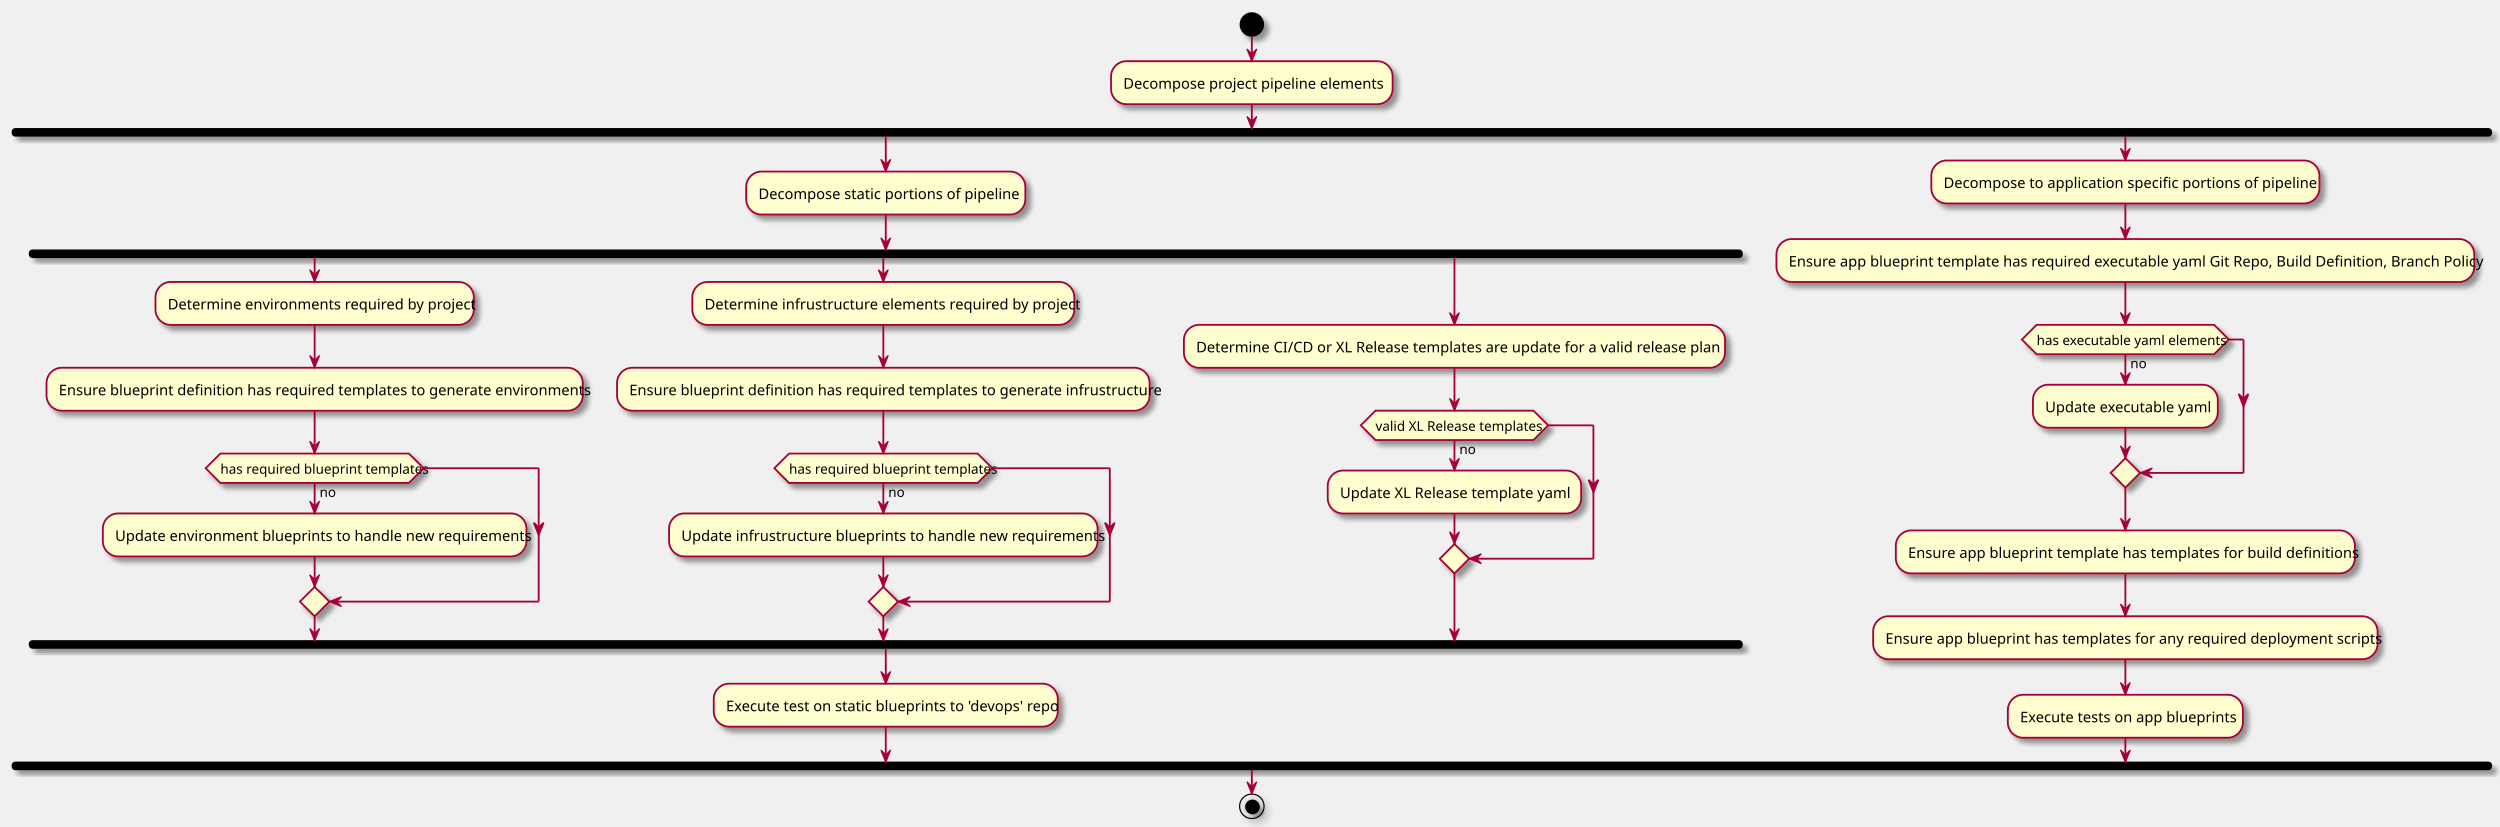
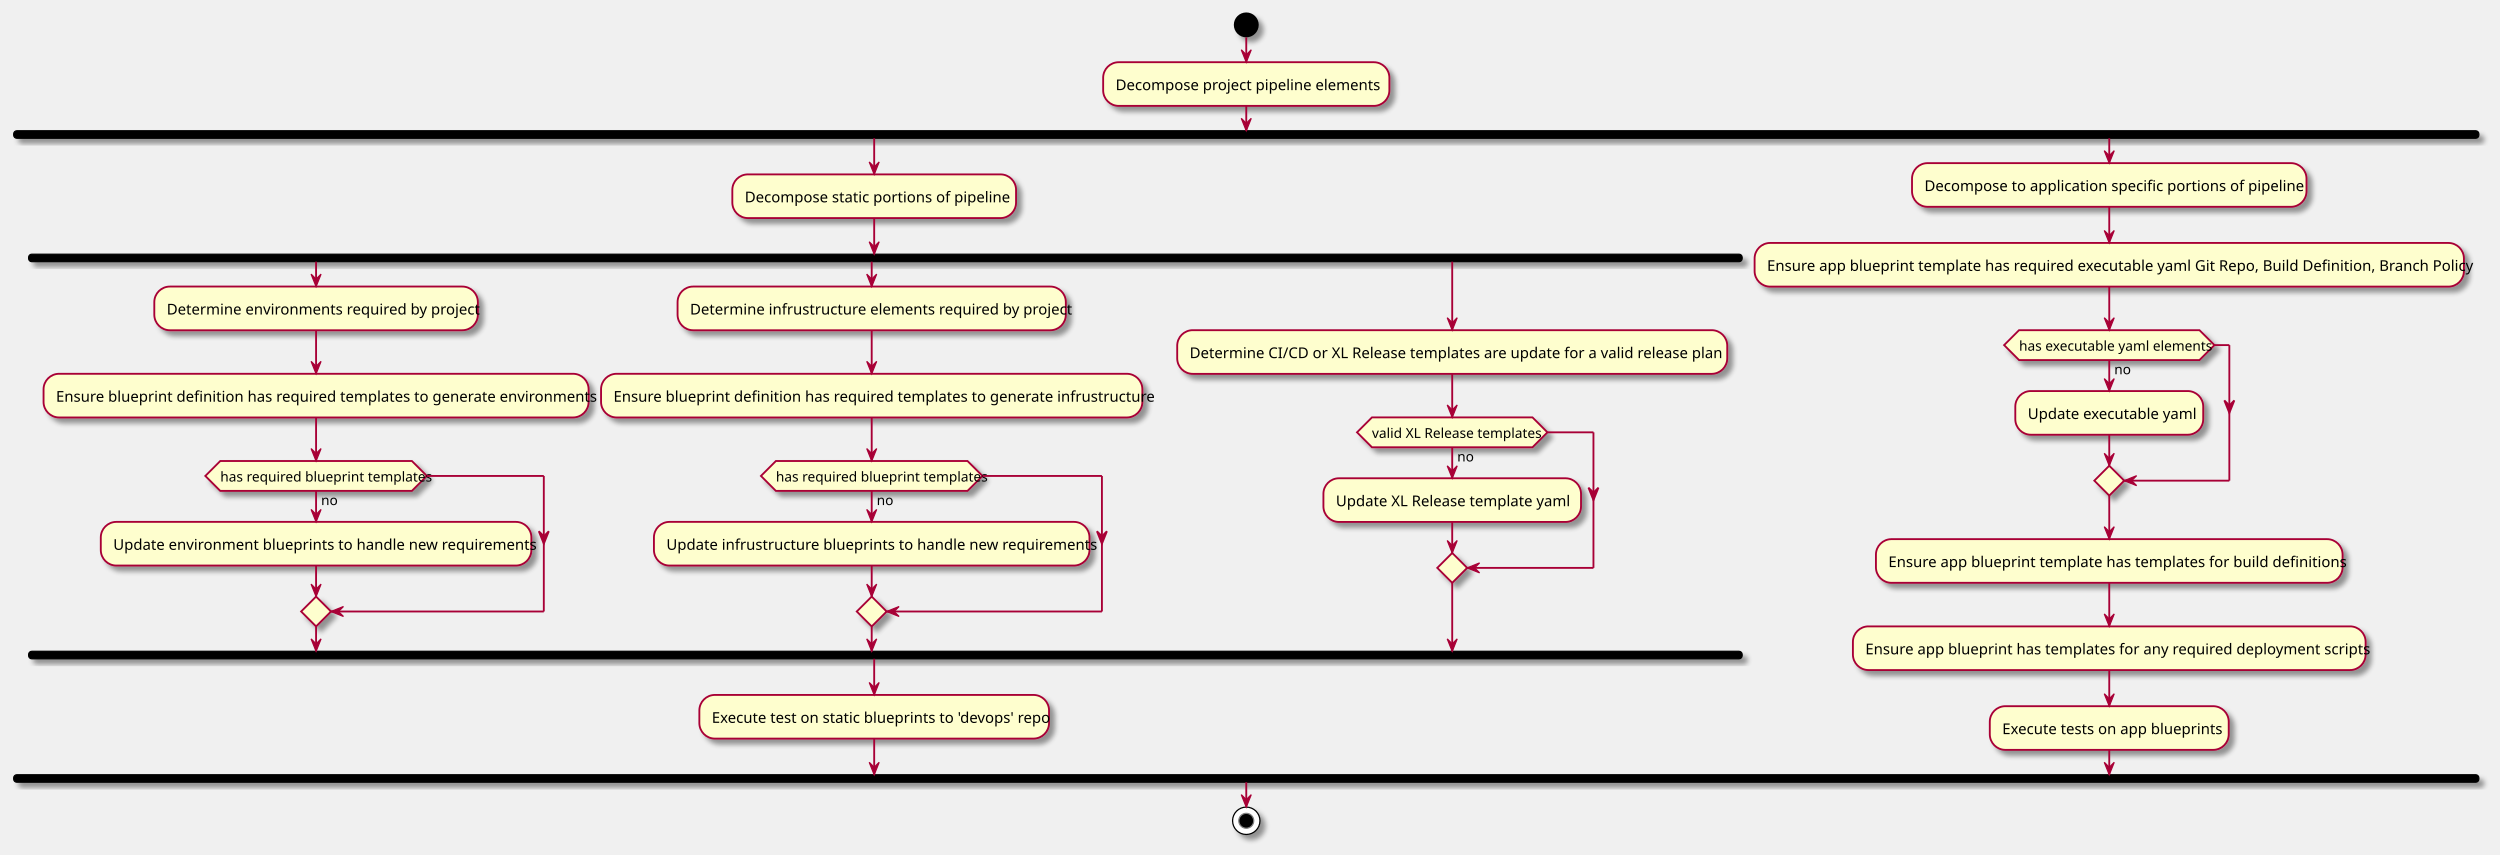
- <svg xmlns="http://www.w3.org/2000/svg" contentScriptType="application/ecmascript" contentStyleType="text/css" height="675px" preserveAspectRatio="none" style="width:2042px;height:675px;" version="1.1" viewBox="0 0 2042 675" width="2042px" zoomAndPan="magnify">
+ <svg xmlns="http://www.w3.org/2000/svg" contentScriptType="application/ecmascript" contentStyleType="text/css" height="687px" preserveAspectRatio="none" style="width:2009px;height:687px;" version="1.1" viewBox="0 0 2009 687" width="2009px" zoomAndPan="magnify">
  <defs>
-     <filter height="300%" id="f4b6ptj" width="300%" x="-1" y="-1">
+     <filter height="300%" id="ft1o9p17vnxn7" width="300%" x="-1" y="-1">
      <feGaussianBlur result="blurOut" stdDeviation="2.0" />
      <feColorMatrix in="blurOut" result="blurOut2" type="matrix" values="0 0 0 0 0 0 0 0 0 0 0 0 0 0 0 0 0 0 .4 0" />
      <feOffset dx="4.0" dy="4.0" in="blurOut2" result="blurOut3" />
      <feBlend in="SourceGraphic" in2="blurOut3" mode="normal" />
    </filter>
  </defs>
  <g>
-     <ellipse cx="1022.5" cy="20" fill="#000000" filter="url(#f4b6ptj)" rx="10" ry="10" style="stroke: none; stroke-width: 1.0;" />
-     <rect fill="#FEFECE" filter="url(#f4b6ptj)" height="35.094" rx="12.5" ry="12.5" style="stroke: #A80036; stroke-width: 1.5;" width="230" x="907.5" y="50" />
-     <text fill="#000000" font-family="sans-serif" font-size="12" lengthAdjust="spacingAndGlyphs" textLength="210" x="917.5" y="72.457">Decompose project pipeline elements</text>
-     <rect fill="#000000" filter="url(#f4b6ptj)" height="6" rx="2.5" ry="2.5" style="stroke: #000000; stroke-width: 1.0;" width="2025" x="10" y="105.094" />
-     <rect fill="#FEFECE" filter="url(#f4b6ptj)" height="35.094" rx="12.5" ry="12.5" style="stroke: #A80036; stroke-width: 1.5;" width="228" x="609.5" y="140.141" />
-     <text fill="#000000" font-family="sans-serif" font-size="12" lengthAdjust="spacingAndGlyphs" textLength="208" x="619.5" y="162.598">Decompose static portions of pipeline</text>
-     <rect fill="#000000" filter="url(#f4b6ptj)" height="6" rx="2.5" ry="2.5" style="stroke: #000000; stroke-width: 1.0;" width="1399" x="24" y="204.281" />
-     <rect fill="#FEFECE" filter="url(#f4b6ptj)" height="35.094" rx="12.5" ry="12.5" style="stroke: #A80036; stroke-width: 1.5;" width="260" x="127" y="230.281" />
-     <text fill="#000000" font-family="sans-serif" font-size="12" lengthAdjust="spacingAndGlyphs" textLength="240" x="137" y="252.738">Determine environments required by project</text>
-     <rect fill="#FEFECE" filter="url(#f4b6ptj)" height="35.094" rx="12.5" ry="12.5" style="stroke: #A80036; stroke-width: 1.5;" width="438" x="38" y="300.375" />
-     <text fill="#000000" font-family="sans-serif" font-size="12" lengthAdjust="spacingAndGlyphs" textLength="418" x="48" y="322.832">Ensure blueprint definition has required templates to generate environments</text>
-     <rect fill="#FEFECE" filter="url(#f4b6ptj)" height="35.094" rx="12.5" ry="12.5" style="stroke: #A80036; stroke-width: 1.5;" width="346" x="84" y="419.387" />
-     <text fill="#000000" font-family="sans-serif" font-size="12" lengthAdjust="spacingAndGlyphs" textLength="326" x="94" y="441.844">Update environment blueprints to handle new requirements</text>
-     <polygon fill="#FEFECE" filter="url(#f4b6ptj)" points="180,370.469,334,370.469,346,382.469,334,394.469,180,394.469,168,382.469,180,370.469" style="stroke: #A80036; stroke-width: 1.5;" />
-     <text fill="#000000" font-family="sans-serif" font-size="11" lengthAdjust="spacingAndGlyphs" textLength="12" x="261" y="405.888">no</text>
-     <text fill="#000000" font-family="sans-serif" font-size="11" lengthAdjust="spacingAndGlyphs" textLength="154" x="180" y="386.97">has required blueprint templates</text>
-     <polygon fill="#FEFECE" filter="url(#f4b6ptj)" points="257,479.398,269,491.398,257,503.398,245,491.398,257,479.398" style="stroke: #A80036; stroke-width: 1.5;" />
-     <rect fill="#FEFECE" filter="url(#f4b6ptj)" height="35.094" rx="12.5" ry="12.5" style="stroke: #A80036; stroke-width: 1.5;" width="312" x="565.5" y="230.281" />
-     <text fill="#000000" font-family="sans-serif" font-size="12" lengthAdjust="spacingAndGlyphs" textLength="292" x="575.5" y="252.738">Determine infrustructure elements required by project</text>
-     <rect fill="#FEFECE" filter="url(#f4b6ptj)" height="35.094" rx="12.5" ry="12.5" style="stroke: #A80036; stroke-width: 1.5;" width="435" x="504" y="300.375" />
-     <text fill="#000000" font-family="sans-serif" font-size="12" lengthAdjust="spacingAndGlyphs" textLength="415" x="514" y="322.832">Ensure blueprint definition has required templates to generate infrustructure</text>
-     <rect fill="#FEFECE" filter="url(#f4b6ptj)" height="35.094" rx="12.5" ry="12.5" style="stroke: #A80036; stroke-width: 1.5;" width="350" x="546.5" y="419.387" />
-     <text fill="#000000" font-family="sans-serif" font-size="12" lengthAdjust="spacingAndGlyphs" textLength="330" x="556.5" y="441.844">Update infrustructure blueprints to handle new requirements</text>
-     <polygon fill="#FEFECE" filter="url(#f4b6ptj)" points="644.5,370.469,798.5,370.469,810.5,382.469,798.5,394.469,644.5,394.469,632.5,382.469,644.5,370.469" style="stroke: #A80036; stroke-width: 1.5;" />
-     <text fill="#000000" font-family="sans-serif" font-size="11" lengthAdjust="spacingAndGlyphs" textLength="12" x="725.5" y="405.888">no</text>
-     <text fill="#000000" font-family="sans-serif" font-size="11" lengthAdjust="spacingAndGlyphs" textLength="154" x="644.5" y="386.97">has required blueprint templates</text>
-     <polygon fill="#FEFECE" filter="url(#f4b6ptj)" points="721.5,479.398,733.5,491.398,721.5,503.398,709.5,491.398,721.5,479.398" style="stroke: #A80036; stroke-width: 1.5;" />
-     <rect fill="#FEFECE" filter="url(#f4b6ptj)" height="35.094" rx="12.5" ry="12.5" style="stroke: #A80036; stroke-width: 1.5;" width="442" x="967" y="265.328" />
-     <text fill="#000000" font-family="sans-serif" font-size="12" lengthAdjust="spacingAndGlyphs" textLength="422" x="977" y="287.785">Determine CI/CD or XL Release templates are update for a valid release plan</text>
-     <rect fill="#FEFECE" filter="url(#f4b6ptj)" height="35.094" rx="12.5" ry="12.5" style="stroke: #A80036; stroke-width: 1.5;" width="207" x="1084.5" y="384.34" />
-     <text fill="#000000" font-family="sans-serif" font-size="12" lengthAdjust="spacingAndGlyphs" textLength="187" x="1094.5" y="406.797">Update XL Release template yaml</text>
-     <polygon fill="#FEFECE" filter="url(#f4b6ptj)" points="1123.5,335.422,1252.5,335.422,1264.5,347.422,1252.5,359.422,1123.5,359.422,1111.5,347.422,1123.5,335.422" style="stroke: #A80036; stroke-width: 1.5;" />
-     <text fill="#000000" font-family="sans-serif" font-size="11" lengthAdjust="spacingAndGlyphs" textLength="12" x="1192" y="370.841">no</text>
-     <text fill="#000000" font-family="sans-serif" font-size="11" lengthAdjust="spacingAndGlyphs" textLength="129" x="1123.5" y="351.923">valid XL Release templates</text>
-     <polygon fill="#FEFECE" filter="url(#f4b6ptj)" points="1188,444.352,1200,456.352,1188,468.352,1176,456.352,1188,444.352" style="stroke: #A80036; stroke-width: 1.5;" />
-     <rect fill="#000000" filter="url(#f4b6ptj)" height="6" rx="2.5" ry="2.5" style="stroke: #000000; stroke-width: 1.0;" width="1399" x="24" y="523.398" />
-     <rect fill="#FEFECE" filter="url(#f4b6ptj)" height="35.094" rx="12.5" ry="12.5" style="stroke: #A80036; stroke-width: 1.5;" width="281" x="583" y="558.445" />
-     <text fill="#000000" font-family="sans-serif" font-size="12" lengthAdjust="spacingAndGlyphs" textLength="261" x="593" y="580.902">Execute test on static blueprints to 'devops' repo</text>
-     <rect fill="#FEFECE" filter="url(#f4b6ptj)" height="35.094" rx="12.5" ry="12.5" style="stroke: #A80036; stroke-width: 1.5;" width="317" x="1577.5" y="131.094" />
-     <text fill="#000000" font-family="sans-serif" font-size="12" lengthAdjust="spacingAndGlyphs" textLength="297" x="1587.5" y="153.551">Decompose to application specific portions of pipeline</text>
-     <rect fill="#FEFECE" filter="url(#f4b6ptj)" height="35.094" rx="12.5" ry="12.5" style="stroke: #A80036; stroke-width: 1.5;" width="570" x="1451" y="195.234" />
-     <text fill="#000000" font-family="sans-serif" font-size="12" lengthAdjust="spacingAndGlyphs" textLength="550" x="1461" y="217.691">Ensure app blueprint template has required executable yaml Git Repo, Build Definition, Branch Policy</text>
-     <rect fill="#FEFECE" filter="url(#f4b6ptj)" height="35.094" rx="12.5" ry="12.5" style="stroke: #A80036; stroke-width: 1.5;" width="151" x="1660.5" y="314.246" />
-     <text fill="#000000" font-family="sans-serif" font-size="12" lengthAdjust="spacingAndGlyphs" textLength="131" x="1670.5" y="336.703">Update executable yaml</text>
-     <polygon fill="#FEFECE" filter="url(#f4b6ptj)" points="1663.5,265.328,1808.5,265.328,1820.5,277.328,1808.5,289.328,1663.5,289.328,1651.5,277.328,1663.5,265.328" style="stroke: #A80036; stroke-width: 1.5;" />
-     <text fill="#000000" font-family="sans-serif" font-size="11" lengthAdjust="spacingAndGlyphs" textLength="12" x="1740" y="300.747">no</text>
-     <text fill="#000000" font-family="sans-serif" font-size="11" lengthAdjust="spacingAndGlyphs" textLength="145" x="1663.5" y="281.829">has executable yaml elements</text>
-     <polygon fill="#FEFECE" filter="url(#f4b6ptj)" points="1736,374.258,1748,386.258,1736,398.258,1724,386.258,1736,374.258" style="stroke: #A80036; stroke-width: 1.5;" />
-     <rect fill="#FEFECE" filter="url(#f4b6ptj)" height="35.094" rx="12.5" ry="12.5" style="stroke: #A80036; stroke-width: 1.5;" width="375" x="1548.5" y="433.258" />
-     <text fill="#000000" font-family="sans-serif" font-size="12" lengthAdjust="spacingAndGlyphs" textLength="355" x="1558.5" y="455.715">Ensure app blueprint template has templates for build definitions</text>
-     <rect fill="#FEFECE" filter="url(#f4b6ptj)" height="35.094" rx="12.5" ry="12.5" style="stroke: #A80036; stroke-width: 1.5;" width="412" x="1530" y="503.352" />
-     <text fill="#000000" font-family="sans-serif" font-size="12" lengthAdjust="spacingAndGlyphs" textLength="392" x="1540" y="525.809">Ensure app blueprint has templates for any required deployment scripts</text>
-     <rect fill="#FEFECE" filter="url(#f4b6ptj)" height="35.094" rx="12.5" ry="12.5" style="stroke: #A80036; stroke-width: 1.5;" width="192" x="1640" y="567.492" />
-     <text fill="#000000" font-family="sans-serif" font-size="12" lengthAdjust="spacingAndGlyphs" textLength="172" x="1650" y="589.949">Execute tests on app blueprints</text>
-     <rect fill="#000000" filter="url(#f4b6ptj)" height="6" rx="2.5" ry="2.5" style="stroke: #000000; stroke-width: 1.0;" width="2025" x="10" y="622.586" />
-     <ellipse cx="1022.5" cy="658.586" fill="none" filter="url(#f4b6ptj)" rx="10" ry="10" style="stroke: #000000; stroke-width: 1.0;" />
-     <ellipse cx="1023" cy="659.086" fill="#000000" filter="url(#f4b6ptj)" rx="6" ry="6" style="stroke: none; stroke-width: 1.0;" />
-     <line style="stroke: #A80036; stroke-width: 1.5;" x1="1022.5" x2="1022.5" y1="30" y2="50" />
-     <polygon fill="#A80036" points="1018.5,40,1022.5,50,1026.5,40,1022.5,44" style="stroke: #A80036; stroke-width: 1.0;" />
-     <line style="stroke: #A80036; stroke-width: 1.5;" x1="257" x2="257" y1="265.375" y2="300.375" />
-     <polygon fill="#A80036" points="253,290.375,257,300.375,261,290.375,257,294.375" style="stroke: #A80036; stroke-width: 1.0;" />
-     <line style="stroke: #A80036; stroke-width: 1.5;" x1="257" x2="257" y1="394.469" y2="419.387" />
-     <polygon fill="#A80036" points="253,409.387,257,419.387,261,409.387,257,413.387" style="stroke: #A80036; stroke-width: 1.0;" />
-     <line style="stroke: #A80036; stroke-width: 1.5;" x1="346" x2="440" y1="382.469" y2="382.469" />
-     <polygon fill="#A80036" points="436,426.934,440,436.934,444,426.934,440,430.934" style="stroke: #A80036; stroke-width: 1.5;" />
-     <line style="stroke: #A80036; stroke-width: 1.5;" x1="440" x2="440" y1="382.469" y2="491.398" />
-     <line style="stroke: #A80036; stroke-width: 1.5;" x1="440" x2="269" y1="491.398" y2="491.398" />
-     <polygon fill="#A80036" points="279,487.398,269,491.398,279,495.398,275,491.398" style="stroke: #A80036; stroke-width: 1.0;" />
-     <line style="stroke: #A80036; stroke-width: 1.5;" x1="257" x2="257" y1="454.481" y2="479.398" />
-     <polygon fill="#A80036" points="253,469.398,257,479.398,261,469.398,257,473.398" style="stroke: #A80036; stroke-width: 1.0;" />
-     <line style="stroke: #A80036; stroke-width: 1.5;" x1="257" x2="257" y1="335.469" y2="370.469" />
-     <polygon fill="#A80036" points="253,360.469,257,370.469,261,360.469,257,364.469" style="stroke: #A80036; stroke-width: 1.0;" />
-     <line style="stroke: #A80036; stroke-width: 1.5;" x1="721.5" x2="721.5" y1="265.375" y2="300.375" />
-     <polygon fill="#A80036" points="717.5,290.375,721.5,300.375,725.5,290.375,721.5,294.375" style="stroke: #A80036; stroke-width: 1.0;" />
-     <line style="stroke: #A80036; stroke-width: 1.5;" x1="721.5" x2="721.5" y1="394.469" y2="419.387" />
-     <polygon fill="#A80036" points="717.5,409.387,721.5,419.387,725.5,409.387,721.5,413.387" style="stroke: #A80036; stroke-width: 1.0;" />
-     <line style="stroke: #A80036; stroke-width: 1.5;" x1="810.5" x2="906.5" y1="382.469" y2="382.469" />
-     <polygon fill="#A80036" points="902.5,426.934,906.5,436.934,910.5,426.934,906.5,430.934" style="stroke: #A80036; stroke-width: 1.5;" />
-     <line style="stroke: #A80036; stroke-width: 1.5;" x1="906.5" x2="906.5" y1="382.469" y2="491.398" />
-     <line style="stroke: #A80036; stroke-width: 1.5;" x1="906.5" x2="733.5" y1="491.398" y2="491.398" />
-     <polygon fill="#A80036" points="743.5,487.398,733.5,491.398,743.5,495.398,739.5,491.398" style="stroke: #A80036; stroke-width: 1.0;" />
-     <line style="stroke: #A80036; stroke-width: 1.5;" x1="721.5" x2="721.5" y1="454.481" y2="479.398" />
-     <polygon fill="#A80036" points="717.5,469.398,721.5,479.398,725.5,469.398,721.5,473.398" style="stroke: #A80036; stroke-width: 1.0;" />
-     <line style="stroke: #A80036; stroke-width: 1.5;" x1="721.5" x2="721.5" y1="335.469" y2="370.469" />
-     <polygon fill="#A80036" points="717.5,360.469,721.5,370.469,725.5,360.469,721.5,364.469" style="stroke: #A80036; stroke-width: 1.0;" />
-     <line style="stroke: #A80036; stroke-width: 1.5;" x1="1188" x2="1188" y1="359.422" y2="384.34" />
-     <polygon fill="#A80036" points="1184,374.34,1188,384.34,1192,374.34,1188,378.34" style="stroke: #A80036; stroke-width: 1.0;" />
-     <line style="stroke: #A80036; stroke-width: 1.5;" x1="1264.5" x2="1301.5" y1="347.422" y2="347.422" />
-     <polygon fill="#A80036" points="1297.5,391.887,1301.5,401.887,1305.5,391.887,1301.5,395.887" style="stroke: #A80036; stroke-width: 1.5;" />
-     <line style="stroke: #A80036; stroke-width: 1.5;" x1="1301.5" x2="1301.5" y1="347.422" y2="456.352" />
-     <line style="stroke: #A80036; stroke-width: 1.5;" x1="1301.5" x2="1200" y1="456.352" y2="456.352" />
-     <polygon fill="#A80036" points="1210,452.352,1200,456.352,1210,460.352,1206,456.352" style="stroke: #A80036; stroke-width: 1.0;" />
-     <line style="stroke: #A80036; stroke-width: 1.5;" x1="1188" x2="1188" y1="419.434" y2="444.352" />
-     <polygon fill="#A80036" points="1184,434.352,1188,444.352,1192,434.352,1188,438.352" style="stroke: #A80036; stroke-width: 1.0;" />
-     <line style="stroke: #A80036; stroke-width: 1.5;" x1="1188" x2="1188" y1="300.422" y2="335.422" />
-     <polygon fill="#A80036" points="1184,325.422,1188,335.422,1192,325.422,1188,329.422" style="stroke: #A80036; stroke-width: 1.0;" />
-     <line style="stroke: #A80036; stroke-width: 1.5;" x1="257" x2="257" y1="210.281" y2="230.281" />
-     <polygon fill="#A80036" points="253,220.281,257,230.281,261,220.281,257,224.281" style="stroke: #A80036; stroke-width: 1.0;" />
-     <line style="stroke: #A80036; stroke-width: 1.5;" x1="721.5" x2="721.5" y1="210.281" y2="230.281" />
-     <polygon fill="#A80036" points="717.5,220.281,721.5,230.281,725.5,220.281,721.5,224.281" style="stroke: #A80036; stroke-width: 1.0;" />
-     <line style="stroke: #A80036; stroke-width: 1.5;" x1="1188" x2="1188" y1="210.281" y2="265.328" />
-     <polygon fill="#A80036" points="1184,255.328,1188,265.328,1192,255.328,1188,259.328" style="stroke: #A80036; stroke-width: 1.0;" />
-     <line style="stroke: #A80036; stroke-width: 1.5;" x1="257" x2="257" y1="503.398" y2="523.398" />
-     <polygon fill="#A80036" points="253,513.398,257,523.398,261,513.398,257,517.398" style="stroke: #A80036; stroke-width: 1.0;" />
-     <line style="stroke: #A80036; stroke-width: 1.5;" x1="721.5" x2="721.5" y1="503.398" y2="523.398" />
-     <polygon fill="#A80036" points="717.5,513.398,721.5,523.398,725.5,513.398,721.5,517.398" style="stroke: #A80036; stroke-width: 1.0;" />
-     <line style="stroke: #A80036; stroke-width: 1.5;" x1="1188" x2="1188" y1="468.352" y2="523.398" />
-     <polygon fill="#A80036" points="1184,513.398,1188,523.398,1192,513.398,1188,517.398" style="stroke: #A80036; stroke-width: 1.0;" />
-     <line style="stroke: #A80036; stroke-width: 1.5;" x1="723.5" x2="723.5" y1="175.234" y2="204.281" />
-     <polygon fill="#A80036" points="719.5,194.281,723.5,204.281,727.5,194.281,723.5,198.281" style="stroke: #A80036; stroke-width: 1.0;" />
-     <line style="stroke: #A80036; stroke-width: 1.5;" x1="723.5" x2="723.5" y1="529.398" y2="558.445" />
-     <polygon fill="#A80036" points="719.5,548.445,723.5,558.445,727.5,548.445,723.5,552.445" style="stroke: #A80036; stroke-width: 1.0;" />
-     <line style="stroke: #A80036; stroke-width: 1.5;" x1="1736" x2="1736" y1="166.188" y2="195.234" />
-     <polygon fill="#A80036" points="1732,185.234,1736,195.234,1740,185.234,1736,189.234" style="stroke: #A80036; stroke-width: 1.0;" />
-     <line style="stroke: #A80036; stroke-width: 1.5;" x1="1736" x2="1736" y1="289.328" y2="314.246" />
-     <polygon fill="#A80036" points="1732,304.246,1736,314.246,1740,304.246,1736,308.246" style="stroke: #A80036; stroke-width: 1.0;" />
-     <line style="stroke: #A80036; stroke-width: 1.5;" x1="1820.5" x2="1832.5" y1="277.328" y2="277.328" />
-     <polygon fill="#A80036" points="1828.5,321.793,1832.5,331.793,1836.5,321.793,1832.5,325.793" style="stroke: #A80036; stroke-width: 1.5;" />
-     <line style="stroke: #A80036; stroke-width: 1.5;" x1="1832.5" x2="1832.5" y1="277.328" y2="386.258" />
-     <line style="stroke: #A80036; stroke-width: 1.5;" x1="1832.5" x2="1748" y1="386.258" y2="386.258" />
-     <polygon fill="#A80036" points="1758,382.258,1748,386.258,1758,390.258,1754,386.258" style="stroke: #A80036; stroke-width: 1.0;" />
-     <line style="stroke: #A80036; stroke-width: 1.5;" x1="1736" x2="1736" y1="349.34" y2="374.258" />
-     <polygon fill="#A80036" points="1732,364.258,1736,374.258,1740,364.258,1736,368.258" style="stroke: #A80036; stroke-width: 1.0;" />
-     <line style="stroke: #A80036; stroke-width: 1.5;" x1="1736" x2="1736" y1="230.328" y2="265.328" />
-     <polygon fill="#A80036" points="1732,255.328,1736,265.328,1740,255.328,1736,259.328" style="stroke: #A80036; stroke-width: 1.0;" />
-     <line style="stroke: #A80036; stroke-width: 1.5;" x1="1736" x2="1736" y1="398.258" y2="433.258" />
-     <polygon fill="#A80036" points="1732,423.258,1736,433.258,1740,423.258,1736,427.258" style="stroke: #A80036; stroke-width: 1.0;" />
-     <line style="stroke: #A80036; stroke-width: 1.5;" x1="1736" x2="1736" y1="468.352" y2="503.352" />
-     <polygon fill="#A80036" points="1732,493.352,1736,503.352,1740,493.352,1736,497.352" style="stroke: #A80036; stroke-width: 1.0;" />
-     <line style="stroke: #A80036; stroke-width: 1.5;" x1="1736" x2="1736" y1="538.445" y2="567.492" />
-     <polygon fill="#A80036" points="1732,557.492,1736,567.492,1740,557.492,1736,561.492" style="stroke: #A80036; stroke-width: 1.0;" />
-     <line style="stroke: #A80036; stroke-width: 1.5;" x1="723.5" x2="723.5" y1="111.094" y2="140.141" />
-     <polygon fill="#A80036" points="719.5,130.141,723.5,140.141,727.5,130.141,723.5,134.141" style="stroke: #A80036; stroke-width: 1.0;" />
-     <line style="stroke: #A80036; stroke-width: 1.5;" x1="1736" x2="1736" y1="111.094" y2="131.094" />
-     <polygon fill="#A80036" points="1732,121.094,1736,131.094,1740,121.094,1736,125.094" style="stroke: #A80036; stroke-width: 1.0;" />
-     <line style="stroke: #A80036; stroke-width: 1.5;" x1="723.5" x2="723.5" y1="593.539" y2="622.586" />
-     <polygon fill="#A80036" points="719.5,612.586,723.5,622.586,727.5,612.586,723.5,616.586" style="stroke: #A80036; stroke-width: 1.0;" />
-     <line style="stroke: #A80036; stroke-width: 1.5;" x1="1736" x2="1736" y1="602.586" y2="622.586" />
-     <polygon fill="#A80036" points="1732,612.586,1736,622.586,1740,612.586,1736,616.586" style="stroke: #A80036; stroke-width: 1.0;" />
-     <line style="stroke: #A80036; stroke-width: 1.5;" x1="1022.5" x2="1022.5" y1="85.094" y2="105.094" />
-     <polygon fill="#A80036" points="1018.5,95.094,1022.5,105.094,1026.5,95.094,1022.5,99.094" style="stroke: #A80036; stroke-width: 1.0;" />
-     <line style="stroke: #A80036; stroke-width: 1.5;" x1="1022.5" x2="1022.5" y1="628.586" y2="648.586" />
-     <polygon fill="#A80036" points="1018.5,638.586,1022.5,648.586,1026.5,638.586,1022.5,642.586" style="stroke: #A80036; stroke-width: 1.0;" />
+     <ellipse cx="1001.5" cy="20" fill="#000000" filter="url(#ft1o9p17vnxn7)" rx="10" ry="10" style="stroke:none;stroke-width:1.0;" />
+     <rect fill="#FEFECE" filter="url(#ft1o9p17vnxn7)" height="35.094" rx="12.5" ry="12.5" style="stroke:#A80036;stroke-width:1.5;" width="230" x="886.5" y="50" />
+     <text fill="#000000" font-family="sans-serif" font-size="12" lengthAdjust="spacing" textLength="210" x="896.5" y="72.457">Decompose project pipeline elements</text>
+     <rect fill="#000000" filter="url(#ft1o9p17vnxn7)" height="6" rx="2.5" ry="2.5" style="stroke:#000000;stroke-width:1.0;" width="1981" x="11" y="105.094" />
+     <rect fill="#FEFECE" filter="url(#ft1o9p17vnxn7)" height="35.094" rx="12.5" ry="12.5" style="stroke:#A80036;stroke-width:1.5;" width="228" x="588.5" y="140.141" />
+     <text fill="#000000" font-family="sans-serif" font-size="12" lengthAdjust="spacing" textLength="208" x="598.5" y="162.598">Decompose static portions of pipeline</text>
+     <rect fill="#000000" filter="url(#ft1o9p17vnxn7)" height="6" rx="2.5" ry="2.5" style="stroke:#000000;stroke-width:1.0;" width="1377" x="23" y="204.281" />
+     <rect fill="#FEFECE" filter="url(#ft1o9p17vnxn7)" height="35.094" rx="12.5" ry="12.5" style="stroke:#A80036;stroke-width:1.5;" width="260" x="124" y="230.281" />
+     <text fill="#000000" font-family="sans-serif" font-size="12" lengthAdjust="spacing" textLength="240" x="134" y="252.738">Determine environments required by project</text>
+     <rect fill="#FEFECE" filter="url(#ft1o9p17vnxn7)" height="35.094" rx="12.5" ry="12.5" style="stroke:#A80036;stroke-width:1.5;" width="438" x="35" y="300.375" />
+     <text fill="#000000" font-family="sans-serif" font-size="12" lengthAdjust="spacing" textLength="418" x="45" y="322.832">Ensure blueprint definition has required templates to generate environments</text>
+     <rect fill="#FEFECE" filter="url(#ft1o9p17vnxn7)" height="35.094" rx="12.5" ry="12.5" style="stroke:#A80036;stroke-width:1.5;" width="346" x="81" y="419.387" />
+     <text fill="#000000" font-family="sans-serif" font-size="12" lengthAdjust="spacing" textLength="326" x="91" y="441.844">Update environment blueprints to handle new requirements</text>
+     <polygon fill="#FEFECE" filter="url(#ft1o9p17vnxn7)" points="177,370.469,331,370.469,343,382.469,331,394.469,177,394.469,165,382.469,177,370.469" style="stroke:#A80036;stroke-width:1.5;" />
+     <text fill="#000000" font-family="sans-serif" font-size="11" lengthAdjust="spacing" textLength="12" x="258" y="405.888">no</text>
+     <text fill="#000000" font-family="sans-serif" font-size="11" lengthAdjust="spacing" textLength="154" x="177" y="386.97">has required blueprint templates</text>
+     <polygon fill="#FEFECE" filter="url(#ft1o9p17vnxn7)" points="254,479.398,266,491.398,254,503.398,242,491.398,254,479.398" style="stroke:#A80036;stroke-width:1.5;" />
+     <rect fill="#FEFECE" filter="url(#ft1o9p17vnxn7)" height="35.094" rx="12.5" ry="12.5" style="stroke:#A80036;stroke-width:1.5;" width="312" x="544.5" y="230.281" />
+     <text fill="#000000" font-family="sans-serif" font-size="12" lengthAdjust="spacing" textLength="292" x="554.5" y="252.738">Determine infrustructure elements required by project</text>
+     <rect fill="#FEFECE" filter="url(#ft1o9p17vnxn7)" height="35.094" rx="12.5" ry="12.5" style="stroke:#A80036;stroke-width:1.5;" width="435" x="483" y="300.375" />
+     <text fill="#000000" font-family="sans-serif" font-size="12" lengthAdjust="spacing" textLength="415" x="493" y="322.832">Ensure blueprint definition has required templates to generate infrustructure</text>
+     <rect fill="#FEFECE" filter="url(#ft1o9p17vnxn7)" height="35.094" rx="12.5" ry="12.5" style="stroke:#A80036;stroke-width:1.5;" width="350" x="525.5" y="419.387" />
+     <text fill="#000000" font-family="sans-serif" font-size="12" lengthAdjust="spacing" textLength="330" x="535.5" y="441.844">Update infrustructure blueprints to handle new requirements</text>
+     <polygon fill="#FEFECE" filter="url(#ft1o9p17vnxn7)" points="623.5,370.469,777.5,370.469,789.5,382.469,777.5,394.469,623.5,394.469,611.5,382.469,623.5,370.469" style="stroke:#A80036;stroke-width:1.5;" />
+     <text fill="#000000" font-family="sans-serif" font-size="11" lengthAdjust="spacing" textLength="12" x="704.5" y="405.888">no</text>
+     <text fill="#000000" font-family="sans-serif" font-size="11" lengthAdjust="spacing" textLength="154" x="623.5" y="386.97">has required blueprint templates</text>
+     <polygon fill="#FEFECE" filter="url(#ft1o9p17vnxn7)" points="700.5,479.398,712.5,491.398,700.5,503.398,688.5,491.398,700.5,479.398" style="stroke:#A80036;stroke-width:1.5;" />
+     <rect fill="#FEFECE" filter="url(#ft1o9p17vnxn7)" height="35.094" rx="12.5" ry="12.5" style="stroke:#A80036;stroke-width:1.5;" width="442" x="946" y="265.328" />
+     <text fill="#000000" font-family="sans-serif" font-size="12" lengthAdjust="spacing" textLength="422" x="956" y="287.785">Determine CI/CD or XL Release templates are update for a valid release plan</text>
+     <rect fill="#FEFECE" filter="url(#ft1o9p17vnxn7)" height="35.094" rx="12.5" ry="12.5" style="stroke:#A80036;stroke-width:1.5;" width="207" x="1063.5" y="384.34" />
+     <text fill="#000000" font-family="sans-serif" font-size="12" lengthAdjust="spacing" textLength="187" x="1073.5" y="406.797">Update XL Release template yaml</text>
+     <polygon fill="#FEFECE" filter="url(#ft1o9p17vnxn7)" points="1102.5,335.422,1231.5,335.422,1243.5,347.422,1231.5,359.422,1102.5,359.422,1090.5,347.422,1102.5,335.422" style="stroke:#A80036;stroke-width:1.5;" />
+     <text fill="#000000" font-family="sans-serif" font-size="11" lengthAdjust="spacing" textLength="12" x="1171" y="370.841">no</text>
+     <text fill="#000000" font-family="sans-serif" font-size="11" lengthAdjust="spacing" textLength="129" x="1102.5" y="351.923">valid XL Release templates</text>
+     <polygon fill="#FEFECE" filter="url(#ft1o9p17vnxn7)" points="1167,444.352,1179,456.352,1167,468.352,1155,456.352,1167,444.352" style="stroke:#A80036;stroke-width:1.5;" />
+     <rect fill="#000000" filter="url(#ft1o9p17vnxn7)" height="6" rx="2.5" ry="2.5" style="stroke:#000000;stroke-width:1.0;" width="1377" x="23" y="523.398" />
+     <rect fill="#FEFECE" filter="url(#ft1o9p17vnxn7)" height="35.094" rx="12.5" ry="12.5" style="stroke:#A80036;stroke-width:1.5;" width="281" x="562" y="558.445" />
+     <text fill="#000000" font-family="sans-serif" font-size="12" lengthAdjust="spacing" textLength="261" x="572" y="580.902">Execute test on static blueprints to 'devops' repo</text>
+     <rect fill="#FEFECE" filter="url(#ft1o9p17vnxn7)" height="35.094" rx="12.5" ry="12.5" style="stroke:#A80036;stroke-width:1.5;" width="317" x="1536.5" y="131.094" />
+     <text fill="#000000" font-family="sans-serif" font-size="12" lengthAdjust="spacing" textLength="297" x="1546.5" y="153.551">Decompose to application specific portions of pipeline</text>
+     <rect fill="#FEFECE" filter="url(#ft1o9p17vnxn7)" height="35.094" rx="12.5" ry="12.5" style="stroke:#A80036;stroke-width:1.5;" width="570" x="1410" y="195.234" />
+     <text fill="#000000" font-family="sans-serif" font-size="12" lengthAdjust="spacing" textLength="550" x="1420" y="217.691">Ensure app blueprint template has required executable yaml Git Repo, Build Definition, Branch Policy</text>
+     <rect fill="#FEFECE" filter="url(#ft1o9p17vnxn7)" height="35.094" rx="12.5" ry="12.5" style="stroke:#A80036;stroke-width:1.5;" width="151" x="1619.5" y="314.246" />
+     <text fill="#000000" font-family="sans-serif" font-size="12" lengthAdjust="spacing" textLength="131" x="1629.5" y="336.703">Update executable yaml</text>
+     <polygon fill="#FEFECE" filter="url(#ft1o9p17vnxn7)" points="1622.5,265.328,1767.5,265.328,1779.5,277.328,1767.5,289.328,1622.5,289.328,1610.5,277.328,1622.5,265.328" style="stroke:#A80036;stroke-width:1.5;" />
+     <text fill="#000000" font-family="sans-serif" font-size="11" lengthAdjust="spacing" textLength="12" x="1699" y="300.747">no</text>
+     <text fill="#000000" font-family="sans-serif" font-size="11" lengthAdjust="spacing" textLength="145" x="1622.5" y="281.829">has executable yaml elements</text>
+     <polygon fill="#FEFECE" filter="url(#ft1o9p17vnxn7)" points="1695,374.258,1707,386.258,1695,398.258,1683,386.258,1695,374.258" style="stroke:#A80036;stroke-width:1.5;" />
+     <rect fill="#FEFECE" filter="url(#ft1o9p17vnxn7)" height="35.094" rx="12.5" ry="12.5" style="stroke:#A80036;stroke-width:1.5;" width="375" x="1507.5" y="433.258" />
+     <text fill="#000000" font-family="sans-serif" font-size="12" lengthAdjust="spacing" textLength="355" x="1517.5" y="455.715">Ensure app blueprint template has templates for build definitions</text>
+     <rect fill="#FEFECE" filter="url(#ft1o9p17vnxn7)" height="35.094" rx="12.5" ry="12.5" style="stroke:#A80036;stroke-width:1.5;" width="412" x="1489" y="503.352" />
+     <text fill="#000000" font-family="sans-serif" font-size="12" lengthAdjust="spacing" textLength="392" x="1499" y="525.809">Ensure app blueprint has templates for any required deployment scripts</text>
+     <rect fill="#FEFECE" filter="url(#ft1o9p17vnxn7)" height="35.094" rx="12.5" ry="12.5" style="stroke:#A80036;stroke-width:1.5;" width="192" x="1599" y="567.492" />
+     <text fill="#000000" font-family="sans-serif" font-size="12" lengthAdjust="spacing" textLength="172" x="1609" y="589.949">Execute tests on app blueprints</text>
+     <rect fill="#000000" filter="url(#ft1o9p17vnxn7)" height="6" rx="2.5" ry="2.5" style="stroke:#000000;stroke-width:1.0;" width="1981" x="11" y="622.586" />
+     <ellipse cx="1001.5" cy="659.586" fill="#FFFFFF" filter="url(#ft1o9p17vnxn7)" rx="11" ry="11" style="stroke:#000000;stroke-width:1.0;" />
+     <ellipse cx="1001.5" cy="659.586" fill="#000000" rx="6" ry="6" style="stroke:#7F7F7F;stroke-width:1.0;" />
+     <line style="stroke:#A80036;stroke-width:1.5;" x1="1001.5" x2="1001.5" y1="30" y2="50" />
+     <polygon fill="#A80036" points="997.5,40,1001.5,50,1005.5,40,1001.5,44" style="stroke:#A80036;stroke-width:1.0;" />
+     <line style="stroke:#A80036;stroke-width:1.5;" x1="254" x2="254" y1="265.375" y2="300.375" />
+     <polygon fill="#A80036" points="250,290.375,254,300.375,258,290.375,254,294.375" style="stroke:#A80036;stroke-width:1.0;" />
+     <line style="stroke:#A80036;stroke-width:1.5;" x1="254" x2="254" y1="394.469" y2="419.387" />
+     <polygon fill="#A80036" points="250,409.387,254,419.387,258,409.387,254,413.387" style="stroke:#A80036;stroke-width:1.0;" />
+     <line style="stroke:#A80036;stroke-width:1.5;" x1="343" x2="437" y1="382.469" y2="382.469" />
+     <polygon fill="#A80036" points="433,426.934,437,436.934,441,426.934,437,430.934" style="stroke:#A80036;stroke-width:1.5;" />
+     <line style="stroke:#A80036;stroke-width:1.5;" x1="437" x2="437" y1="382.469" y2="491.398" />
+     <line style="stroke:#A80036;stroke-width:1.5;" x1="437" x2="266" y1="491.398" y2="491.398" />
+     <polygon fill="#A80036" points="276,487.398,266,491.398,276,495.398,272,491.398" style="stroke:#A80036;stroke-width:1.0;" />
+     <line style="stroke:#A80036;stroke-width:1.5;" x1="254" x2="254" y1="454.481" y2="479.398" />
+     <polygon fill="#A80036" points="250,469.398,254,479.398,258,469.398,254,473.398" style="stroke:#A80036;stroke-width:1.0;" />
+     <line style="stroke:#A80036;stroke-width:1.5;" x1="254" x2="254" y1="335.469" y2="370.469" />
+     <polygon fill="#A80036" points="250,360.469,254,370.469,258,360.469,254,364.469" style="stroke:#A80036;stroke-width:1.0;" />
+     <line style="stroke:#A80036;stroke-width:1.5;" x1="700.5" x2="700.5" y1="265.375" y2="300.375" />
+     <polygon fill="#A80036" points="696.5,290.375,700.5,300.375,704.5,290.375,700.5,294.375" style="stroke:#A80036;stroke-width:1.0;" />
+     <line style="stroke:#A80036;stroke-width:1.5;" x1="700.5" x2="700.5" y1="394.469" y2="419.387" />
+     <polygon fill="#A80036" points="696.5,409.387,700.5,419.387,704.5,409.387,700.5,413.387" style="stroke:#A80036;stroke-width:1.0;" />
+     <line style="stroke:#A80036;stroke-width:1.5;" x1="789.5" x2="885.5" y1="382.469" y2="382.469" />
+     <polygon fill="#A80036" points="881.5,426.934,885.5,436.934,889.5,426.934,885.5,430.934" style="stroke:#A80036;stroke-width:1.5;" />
+     <line style="stroke:#A80036;stroke-width:1.5;" x1="885.5" x2="885.5" y1="382.469" y2="491.398" />
+     <line style="stroke:#A80036;stroke-width:1.5;" x1="885.5" x2="712.5" y1="491.398" y2="491.398" />
+     <polygon fill="#A80036" points="722.5,487.398,712.5,491.398,722.5,495.398,718.5,491.398" style="stroke:#A80036;stroke-width:1.0;" />
+     <line style="stroke:#A80036;stroke-width:1.5;" x1="700.5" x2="700.5" y1="454.481" y2="479.398" />
+     <polygon fill="#A80036" points="696.5,469.398,700.5,479.398,704.5,469.398,700.5,473.398" style="stroke:#A80036;stroke-width:1.0;" />
+     <line style="stroke:#A80036;stroke-width:1.5;" x1="700.5" x2="700.5" y1="335.469" y2="370.469" />
+     <polygon fill="#A80036" points="696.5,360.469,700.5,370.469,704.5,360.469,700.5,364.469" style="stroke:#A80036;stroke-width:1.0;" />
+     <line style="stroke:#A80036;stroke-width:1.5;" x1="1167" x2="1167" y1="359.422" y2="384.34" />
+     <polygon fill="#A80036" points="1163,374.34,1167,384.34,1171,374.34,1167,378.34" style="stroke:#A80036;stroke-width:1.0;" />
+     <line style="stroke:#A80036;stroke-width:1.5;" x1="1243.5" x2="1280.5" y1="347.422" y2="347.422" />
+     <polygon fill="#A80036" points="1276.5,391.887,1280.5,401.887,1284.5,391.887,1280.5,395.887" style="stroke:#A80036;stroke-width:1.5;" />
+     <line style="stroke:#A80036;stroke-width:1.5;" x1="1280.5" x2="1280.5" y1="347.422" y2="456.352" />
+     <line style="stroke:#A80036;stroke-width:1.5;" x1="1280.5" x2="1179" y1="456.352" y2="456.352" />
+     <polygon fill="#A80036" points="1189,452.352,1179,456.352,1189,460.352,1185,456.352" style="stroke:#A80036;stroke-width:1.0;" />
+     <line style="stroke:#A80036;stroke-width:1.5;" x1="1167" x2="1167" y1="419.434" y2="444.352" />
+     <polygon fill="#A80036" points="1163,434.352,1167,444.352,1171,434.352,1167,438.352" style="stroke:#A80036;stroke-width:1.0;" />
+     <line style="stroke:#A80036;stroke-width:1.5;" x1="1167" x2="1167" y1="300.422" y2="335.422" />
+     <polygon fill="#A80036" points="1163,325.422,1167,335.422,1171,325.422,1167,329.422" style="stroke:#A80036;stroke-width:1.0;" />
+     <line style="stroke:#A80036;stroke-width:1.5;" x1="254" x2="254" y1="210.281" y2="230.281" />
+     <polygon fill="#A80036" points="250,220.281,254,230.281,258,220.281,254,224.281" style="stroke:#A80036;stroke-width:1.0;" />
+     <line style="stroke:#A80036;stroke-width:1.5;" x1="700.5" x2="700.5" y1="210.281" y2="230.281" />
+     <polygon fill="#A80036" points="696.5,220.281,700.5,230.281,704.5,220.281,700.5,224.281" style="stroke:#A80036;stroke-width:1.0;" />
+     <line style="stroke:#A80036;stroke-width:1.5;" x1="1167" x2="1167" y1="210.281" y2="265.328" />
+     <polygon fill="#A80036" points="1163,255.328,1167,265.328,1171,255.328,1167,259.328" style="stroke:#A80036;stroke-width:1.0;" />
+     <line style="stroke:#A80036;stroke-width:1.5;" x1="254" x2="254" y1="503.398" y2="523.398" />
+     <polygon fill="#A80036" points="250,513.398,254,523.398,258,513.398,254,517.398" style="stroke:#A80036;stroke-width:1.0;" />
+     <line style="stroke:#A80036;stroke-width:1.5;" x1="700.5" x2="700.5" y1="503.398" y2="523.398" />
+     <polygon fill="#A80036" points="696.5,513.398,700.5,523.398,704.5,513.398,700.5,517.398" style="stroke:#A80036;stroke-width:1.0;" />
+     <line style="stroke:#A80036;stroke-width:1.5;" x1="1167" x2="1167" y1="468.352" y2="523.398" />
+     <polygon fill="#A80036" points="1163,513.398,1167,523.398,1171,513.398,1167,517.398" style="stroke:#A80036;stroke-width:1.0;" />
+     <line style="stroke:#A80036;stroke-width:1.5;" x1="702.5" x2="702.5" y1="175.234" y2="204.281" />
+     <polygon fill="#A80036" points="698.5,194.281,702.5,204.281,706.5,194.281,702.5,198.281" style="stroke:#A80036;stroke-width:1.0;" />
+     <line style="stroke:#A80036;stroke-width:1.5;" x1="702.5" x2="702.5" y1="529.398" y2="558.445" />
+     <polygon fill="#A80036" points="698.5,548.445,702.5,558.445,706.5,548.445,702.5,552.445" style="stroke:#A80036;stroke-width:1.0;" />
+     <line style="stroke:#A80036;stroke-width:1.5;" x1="1695" x2="1695" y1="166.188" y2="195.234" />
+     <polygon fill="#A80036" points="1691,185.234,1695,195.234,1699,185.234,1695,189.234" style="stroke:#A80036;stroke-width:1.0;" />
+     <line style="stroke:#A80036;stroke-width:1.5;" x1="1695" x2="1695" y1="289.328" y2="314.246" />
+     <polygon fill="#A80036" points="1691,304.246,1695,314.246,1699,304.246,1695,308.246" style="stroke:#A80036;stroke-width:1.0;" />
+     <line style="stroke:#A80036;stroke-width:1.5;" x1="1779.5" x2="1791.5" y1="277.328" y2="277.328" />
+     <polygon fill="#A80036" points="1787.5,321.793,1791.5,331.793,1795.5,321.793,1791.5,325.793" style="stroke:#A80036;stroke-width:1.5;" />
+     <line style="stroke:#A80036;stroke-width:1.5;" x1="1791.5" x2="1791.5" y1="277.328" y2="386.258" />
+     <line style="stroke:#A80036;stroke-width:1.5;" x1="1791.5" x2="1707" y1="386.258" y2="386.258" />
+     <polygon fill="#A80036" points="1717,382.258,1707,386.258,1717,390.258,1713,386.258" style="stroke:#A80036;stroke-width:1.0;" />
+     <line style="stroke:#A80036;stroke-width:1.5;" x1="1695" x2="1695" y1="349.34" y2="374.258" />
+     <polygon fill="#A80036" points="1691,364.258,1695,374.258,1699,364.258,1695,368.258" style="stroke:#A80036;stroke-width:1.0;" />
+     <line style="stroke:#A80036;stroke-width:1.5;" x1="1695" x2="1695" y1="230.328" y2="265.328" />
+     <polygon fill="#A80036" points="1691,255.328,1695,265.328,1699,255.328,1695,259.328" style="stroke:#A80036;stroke-width:1.0;" />
+     <line style="stroke:#A80036;stroke-width:1.5;" x1="1695" x2="1695" y1="398.258" y2="433.258" />
+     <polygon fill="#A80036" points="1691,423.258,1695,433.258,1699,423.258,1695,427.258" style="stroke:#A80036;stroke-width:1.0;" />
+     <line style="stroke:#A80036;stroke-width:1.5;" x1="1695" x2="1695" y1="468.352" y2="503.352" />
+     <polygon fill="#A80036" points="1691,493.352,1695,503.352,1699,493.352,1695,497.352" style="stroke:#A80036;stroke-width:1.0;" />
+     <line style="stroke:#A80036;stroke-width:1.5;" x1="1695" x2="1695" y1="538.445" y2="567.492" />
+     <polygon fill="#A80036" points="1691,557.492,1695,567.492,1699,557.492,1695,561.492" style="stroke:#A80036;stroke-width:1.0;" />
+     <line style="stroke:#A80036;stroke-width:1.5;" x1="702.5" x2="702.5" y1="111.094" y2="140.141" />
+     <polygon fill="#A80036" points="698.5,130.141,702.5,140.141,706.5,130.141,702.5,134.141" style="stroke:#A80036;stroke-width:1.0;" />
+     <line style="stroke:#A80036;stroke-width:1.5;" x1="1695" x2="1695" y1="111.094" y2="131.094" />
+     <polygon fill="#A80036" points="1691,121.094,1695,131.094,1699,121.094,1695,125.094" style="stroke:#A80036;stroke-width:1.0;" />
+     <line style="stroke:#A80036;stroke-width:1.5;" x1="702.5" x2="702.5" y1="593.539" y2="622.586" />
+     <polygon fill="#A80036" points="698.5,612.586,702.5,622.586,706.5,612.586,702.5,616.586" style="stroke:#A80036;stroke-width:1.0;" />
+     <line style="stroke:#A80036;stroke-width:1.5;" x1="1695" x2="1695" y1="602.586" y2="622.586" />
+     <polygon fill="#A80036" points="1691,612.586,1695,622.586,1699,612.586,1695,616.586" style="stroke:#A80036;stroke-width:1.0;" />
+     <line style="stroke:#A80036;stroke-width:1.5;" x1="1001.5" x2="1001.5" y1="85.094" y2="105.094" />
+     <polygon fill="#A80036" points="997.5,95.094,1001.5,105.094,1005.5,95.094,1001.5,99.094" style="stroke:#A80036;stroke-width:1.0;" />
+     <line style="stroke:#A80036;stroke-width:1.5;" x1="1001.5" x2="1001.5" y1="628.586" y2="648.586" />
+     <polygon fill="#A80036" points="997.5,638.586,1001.5,648.586,1005.5,638.586,1001.5,642.586" style="stroke:#A80036;stroke-width:1.0;" />
  </g>
</svg>
